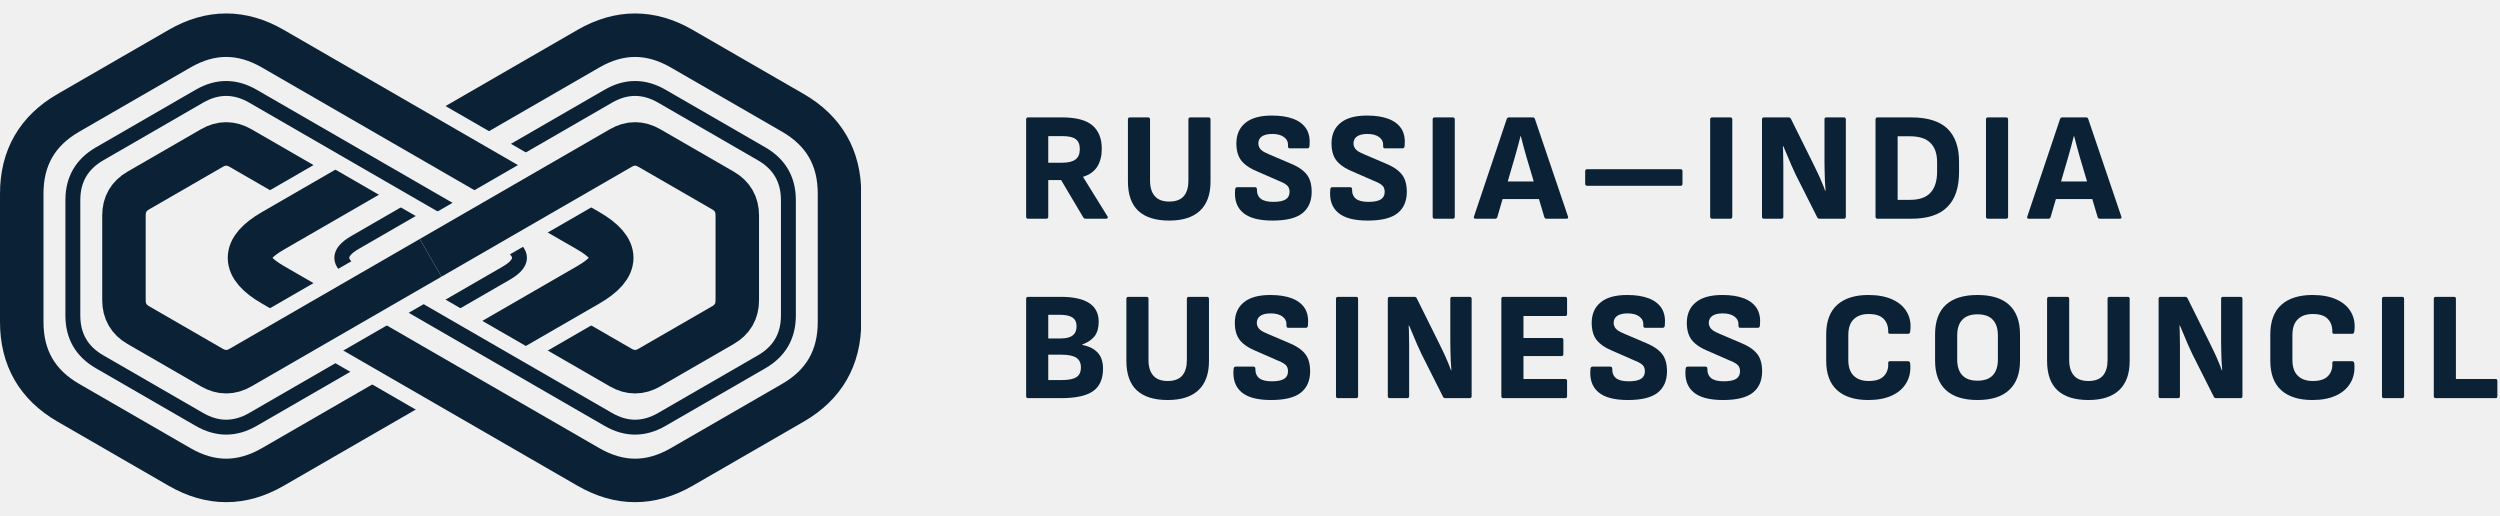
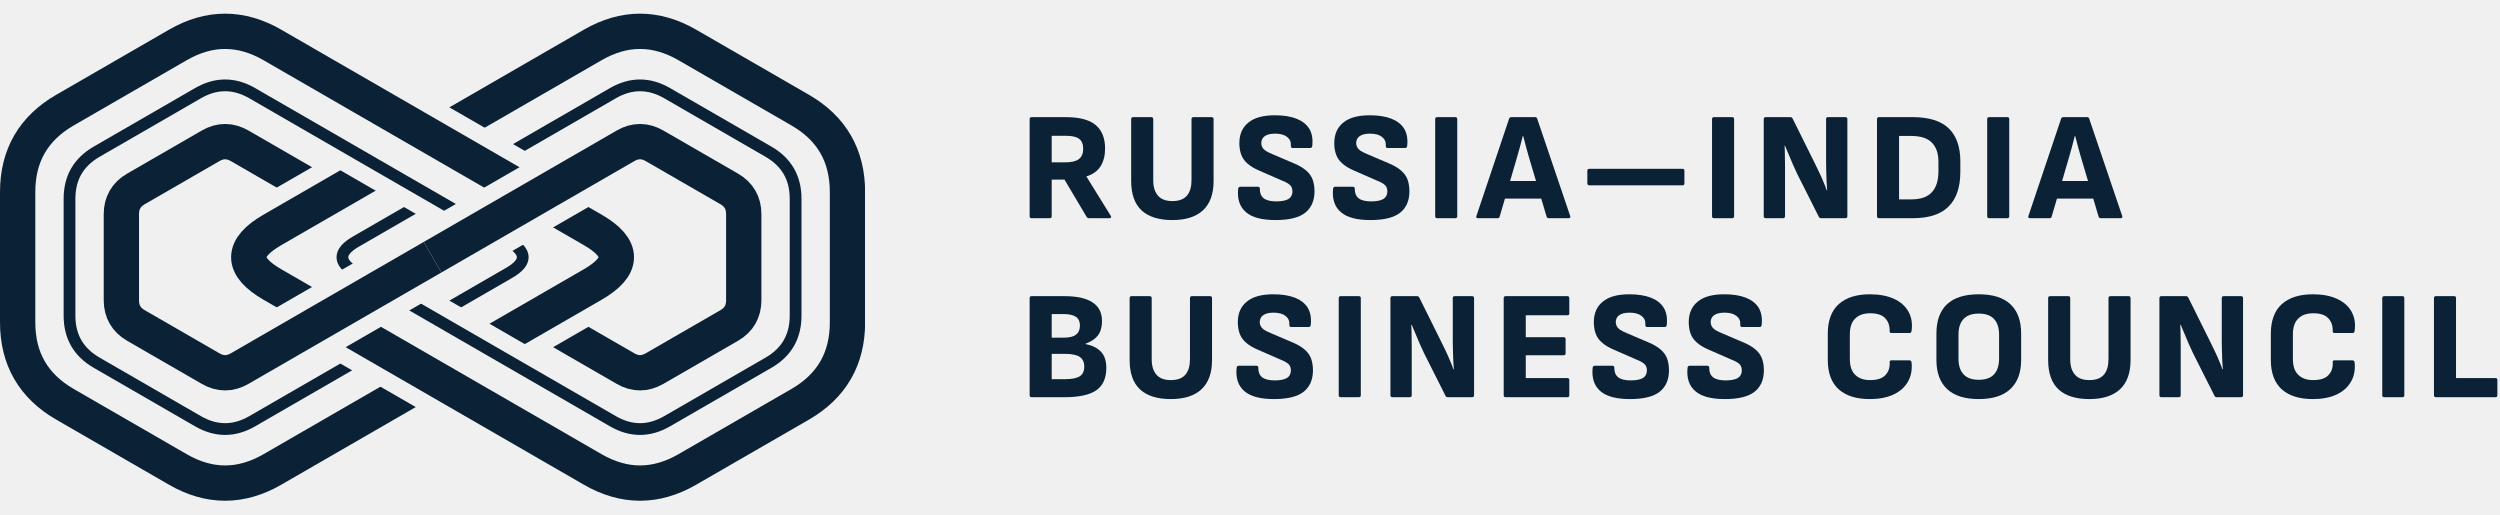
- <svg xmlns="http://www.w3.org/2000/svg" viewBox="0 0 484.85 100" width="581.82" height="120" role="img" aria-label="RUSSIA–INDIA BUSINESS COUNCIL">
-   <svg x="0" y="0" viewBox="0.75 -2.25 207.95 124.5" width="167.03" height="100">
+ <svg xmlns="http://www.w3.org/2000/svg" viewBox="0 0 486 100" width="583.2" height="120" role="img" aria-label="RUSSIA–INDIA BUSINESS COUNCIL">
+   <svg x="0" y="0" viewBox="1.8 -1.2 205.85 122.4" width="168.18" height="100">
    <defs>
-       <clipPath id="q85t">
+       <clipPath id="q54t">
        <rect x="40" y="-20" width="129.45" height="80" />
      </clipPath>
-       <clipPath id="q85u">
+       <clipPath id="q54u">
        <rect x="40" y="60" width="129.45" height="90" />
      </clipPath>
-       <clipPath id="q85l">
+       <clipPath id="q54l">
        <path d="M-30 -30L52.77 -30L156.69 150L-30 150Z" />
      </clipPath>
-       <clipPath id="q85r">
+       <clipPath id="q54r">
        <path d="M239.45 -30L52.77 -30L156.69 150L239.45 150Z" />
      </clipPath>
-       <mask id="q85mi" maskUnits="userSpaceOnUse" x="-20" y="-20" width="249.45" height="160">
+       <mask id="q54mi" maskUnits="userSpaceOnUse" x="-20" y="-20" width="249.45" height="160">
        <rect x="-20" y="-20" width="249.45" height="160" fill="#fff" />
-         <path d="M68.64 52.34L91.45 39.16" fill="none" stroke="#000" stroke-width="17.7" stroke-linejoin="round" stroke-linecap="butt" />
-         <path d="M118 80.84L140.82 67.66" fill="none" stroke="#000" stroke-width="17.7" stroke-linejoin="round" stroke-linecap="butt" />
+         <path d="M70.01 51.54L90.08 39.96" fill="none" stroke="#000" stroke-width="16.4" stroke-linejoin="round" stroke-linecap="butt" />
+         <path d="M119.38 80.04L139.44 68.46" fill="none" stroke="#000" stroke-width="16.4" stroke-linejoin="round" stroke-linecap="butt" />
      </mask>
-       <mask id="q85mo" maskUnits="userSpaceOnUse" x="-20" y="-20" width="249.45" height="160">
+       <mask id="q54mo" maskUnits="userSpaceOnUse" x="-20" y="-20" width="249.45" height="160">
        <rect x="-20" y="-20" width="249.45" height="160" fill="#fff" />
-         <g clip-path="url(#q85t)">
-           <path d="M10.45 45.07Q10.45 34.07 19.97 28.57L45.84 13.63Q55.36 8.13 64.89 13.63L135.67 54.5Q145.2 60 135.67 65.5L64.89 106.37Q55.36 111.87 45.84 106.37L19.97 91.43Q10.45 85.93 10.45 74.93Z" fill="none" stroke="#000" stroke-width="26.59" stroke-linejoin="round" stroke-linecap="round" />
+         <g clip-path="url(#q54t)">
+           <path d="M10.77 45.11Q10.77 34.25 20.17 28.83L45.96 13.94Q55.36 8.51 64.76 13.94L135.15 54.57Q144.55 60 135.15 65.43L64.76 106.06Q55.36 111.49 45.96 106.06L20.17 91.17Q10.77 85.75 10.77 74.89Z" fill="none" stroke="#000" stroke-width="25.94" stroke-linejoin="round" stroke-linecap="round" />
        </g>
-         <path d="M63.26 83.94L146.19 36.06" fill="none" stroke="#000" stroke-width="17.7" stroke-linejoin="round" stroke-linecap="butt" />
+         <path d="M63.26 83.94L146.19 36.06" fill="none" stroke="#000" stroke-width="16.4" stroke-linejoin="round" stroke-linecap="butt" />
      </mask>
-       <mask id="q85mb" maskUnits="userSpaceOnUse" x="-20" y="-20" width="249.45" height="160">
+       <mask id="q54mb" maskUnits="userSpaceOnUse" x="-20" y="-20" width="249.45" height="160">
        <rect x="-20" y="-20" width="249.45" height="160" fill="#fff" />
-         <g clip-path="url(#q85u)">
-           <path d="M199.01 45.07Q199.01 34.07 189.48 28.57L163.62 13.63Q154.09 8.13 144.56 13.63L73.78 54.5Q64.25 60 73.78 65.5L144.56 106.37Q154.09 111.87 163.62 106.37L189.48 91.43Q199.01 85.93 199.01 74.93Z" fill="none" stroke="#000" stroke-width="26.59" stroke-linejoin="round" stroke-linecap="round" />
+         <g clip-path="url(#q54u)">
+           <path d="M198.68 45.11Q198.68 34.25 189.28 28.83L163.49 13.94Q154.09 8.51 144.69 13.94L74.3 54.57Q64.9 60 74.3 65.43L144.69 106.06Q154.09 111.49 163.49 106.06L189.28 91.17Q198.68 85.75 198.68 74.89Z" fill="none" stroke="#000" stroke-width="25.94" stroke-linejoin="round" stroke-linecap="round" />
        </g>
-         <path d="M63.26 83.94L146.19 36.06" fill="none" stroke="#000" stroke-width="17.7" stroke-linejoin="round" stroke-linecap="butt" />
+         <path d="M63.26 83.94L146.19 36.06" fill="none" stroke="#000" stroke-width="16.4" stroke-linejoin="round" stroke-linecap="butt" />
      </mask>
    </defs>
-     <g mask="url(#q85mo)">
-       <path d="M203.45 44.5Q203.45 31.5 192.2 25L165.35 9.5Q154.09 3 142.83 9.5L66.62 53.5Q55.36 60 66.62 66.5L142.83 110.5Q154.09 117 165.35 110.5L192.2 95Q203.45 88.5 203.45 75.5Z" fill="none" stroke="#0B2236" stroke-width="10.5" stroke-linejoin="round" stroke-linecap="round" />
-       <path d="M191.11 46.07Q191.11 38.63 184.66 34.9L160.54 20.97Q154.09 17.25 147.64 20.97L86.49 56.28Q80.05 60 86.49 63.72L147.64 99.03Q154.09 102.75 160.54 99.03L184.66 85.1Q191.11 81.38 191.11 73.93Z" fill="none" stroke="#0B2236" stroke-width="3.6" stroke-linejoin="round" stroke-linecap="round" />
+     <g mask="url(#q54mo)">
+       <path d="M203.45 44.5Q203.45 31.5 192.2 25L165.35 9.5Q154.09 3 142.83 9.5L66.62 53.5Q55.36 60 66.62 66.5L142.83 110.5Q154.09 117 165.35 110.5L192.2 95Q203.45 88.5 203.45 75.5Z" fill="none" stroke="#0B2236" stroke-width="8.4" stroke-linejoin="round" stroke-linecap="round" />
+       <path d="M191.11 46.07Q191.11 38.63 184.66 34.9L160.54 20.97Q154.09 17.25 147.64 20.97L86.49 56.28Q80.05 60 86.49 63.72L147.64 99.03Q154.09 102.75 160.54 99.03L184.66 85.1Q191.11 81.38 191.11 73.93Z" fill="none" stroke="#0B2236" stroke-width="2.8" stroke-linejoin="round" stroke-linecap="round" />
    </g>
-     <g mask="url(#q85mb)">
-       <path d="M6 44.5Q6 31.5 17.26 25L44.11 9.5Q55.36 3 66.62 9.5L142.83 53.5Q154.09 60 142.83 66.5L66.62 110.5Q55.36 117 44.11 110.5L17.26 95Q6 88.5 6 75.5Z" fill="none" stroke="#0B2236" stroke-width="10.5" stroke-linejoin="round" stroke-linecap="round" />
-       <path d="M18.34 46.07Q18.34 38.63 24.79 34.9L48.91 20.97Q55.36 17.25 61.81 20.97L122.96 56.28Q129.41 60 122.96 63.72L61.81 99.03Q55.36 102.75 48.91 99.03L24.79 85.1Q18.34 81.38 18.34 73.93Z" fill="none" stroke="#0B2236" stroke-width="3.6" stroke-linejoin="round" stroke-linecap="round" />
+     <g mask="url(#q54mb)">
+       <path d="M6 44.5Q6 31.5 17.26 25L44.11 9.5Q55.36 3 66.62 9.5L142.83 53.5Q154.09 60 142.83 66.5L66.62 110.5Q55.36 117 44.11 110.5L17.26 95Q6 88.5 6 75.5Z" fill="none" stroke="#0B2236" stroke-width="8.4" stroke-linejoin="round" stroke-linecap="round" />
+       <path d="M18.34 46.07Q18.34 38.63 24.79 34.9L48.91 20.97Q55.36 17.25 61.81 20.97L122.96 56.28Q129.41 60 122.96 63.72L61.81 99.03Q55.36 102.75 48.91 99.03L24.79 85.1Q18.34 81.38 18.34 73.93Z" fill="none" stroke="#0B2236" stroke-width="2.8" stroke-linejoin="round" stroke-linecap="round" />
    </g>
-     <g mask="url(#q85mi)">
-       <g clip-path="url(#q85l)">
-         <path d="M80.05 45.75L58.83 33.5Q55.36 31.5 51.9 33.5L34.15 43.75Q30.68 45.75 30.68 49.75L30.68 70.25Q30.68 74.25 34.15 76.25L51.9 86.5Q55.36 88.5 58.83 86.5L150.63 33.5Q154.09 31.5 157.55 33.5L175.31 43.75Q178.77 45.75 178.77 49.75L178.77 70.25Q178.77 74.25 175.31 76.25L157.55 86.5Q154.09 88.5 150.63 86.5L129.41 74.25" fill="none" stroke="#0B2236" stroke-width="10.5" stroke-linejoin="round" stroke-linecap="butt" />
+     <g mask="url(#q54mi)">
+       <g clip-path="url(#q54l)">
+         <path d="M80.05 45.75L58.83 33.5Q55.36 31.5 51.9 33.5L34.15 43.75Q30.68 45.75 30.68 49.75L30.68 70.25Q30.68 74.25 34.15 76.25L51.9 86.5Q55.36 88.5 58.83 86.5L150.63 33.5Q154.09 31.5 157.55 33.5L175.31 43.75Q178.77 45.75 178.77 49.75L178.77 70.25Q178.77 74.25 175.31 76.25L157.55 86.5Q154.09 88.5 150.63 86.5L129.41 74.25" fill="none" stroke="#0B2236" stroke-width="8.4" stroke-linejoin="round" stroke-linecap="butt" />
      </g>
-       <g clip-path="url(#q85r)">
-         <path d="M80.05 45.75L58.83 33.5Q55.36 31.5 51.9 33.5L34.15 43.75Q30.68 45.75 30.68 49.75L30.68 70.25Q30.68 74.25 34.15 76.25L51.9 86.5Q55.36 88.5 58.83 86.5L150.63 33.5Q154.09 31.5 157.55 33.5L175.31 43.75Q178.77 45.75 178.77 49.75L178.77 70.25Q178.77 74.25 175.31 76.25L157.55 86.5Q154.09 88.5 150.63 86.5L129.41 74.25" fill="none" stroke="#0B2236" stroke-width="10.5" stroke-linejoin="round" stroke-linecap="butt" />
+       <g clip-path="url(#q54r)">
+         <path d="M80.05 45.75L58.83 33.5Q55.36 31.5 51.9 33.5L34.15 43.75Q30.68 45.75 30.68 49.75L30.68 70.25Q30.68 74.25 34.15 76.25L51.9 86.5Q55.36 88.5 58.83 86.5L150.63 33.5Q154.09 31.5 157.55 33.5L175.31 43.75Q178.77 45.75 178.77 49.75L178.77 70.25Q178.77 74.25 175.31 76.25L157.55 86.5Q154.09 88.5 150.63 86.5L129.41 74.25" fill="none" stroke="#0B2236" stroke-width="8.4" stroke-linejoin="round" stroke-linecap="butt" />
      </g>
    </g>
  </svg>
-   <g transform="translate(197.03 42.42) scale(30)" fill="#0B2236">
+   <g transform="translate(198.18 42.42) scale(30)" fill="#0B2236">
    <path transform="translate(0 0)" d="M0.079 0Q0.066 0 0.066 -0.013V-0.642Q0.066 -0.655 0.079 -0.655H0.299Q0.434 -0.655 0.495 -0.603Q0.555 -0.551 0.555 -0.452Q0.555 -0.384 0.526 -0.337Q0.496 -0.29 0.434 -0.271V-0.27L0.592 -0.015Q0.596 -0.009 0.593 -0.005Q0.591 0 0.583 0H0.451Q0.441 0 0.435 -0.009L0.292 -0.25H0.209V-0.013Q0.209 0 0.196 0ZM0.209 -0.362H0.297Q0.357 -0.362 0.385 -0.383Q0.413 -0.404 0.413 -0.45Q0.413 -0.495 0.387 -0.514Q0.362 -0.534 0.301 -0.534H0.209Z" />
    <path transform="translate(0.663 0)" d="M0.328 0.012Q0.197 0.012 0.129 -0.05Q0.061 -0.113 0.061 -0.241V-0.642Q0.061 -0.655 0.074 -0.655H0.191Q0.204 -0.655 0.204 -0.642V-0.246Q0.204 -0.182 0.234 -0.147Q0.264 -0.111 0.328 -0.111Q0.393 -0.111 0.423 -0.147Q0.452 -0.182 0.452 -0.246V-0.642Q0.452 -0.655 0.465 -0.655H0.582Q0.595 -0.655 0.595 -0.642V-0.24Q0.595 -0.115 0.526 -0.051Q0.458 0.012 0.328 0.012Z" />
    <path transform="translate(1.379 0)" d="M0.28 0.012Q0.148 0.012 0.089 -0.039Q0.029 -0.09 0.038 -0.188Q0.039 -0.204 0.052 -0.204H0.166Q0.179 -0.204 0.179 -0.19Q0.178 -0.15 0.204 -0.129Q0.23 -0.109 0.285 -0.109Q0.339 -0.109 0.365 -0.125Q0.39 -0.141 0.39 -0.174Q0.39 -0.19 0.384 -0.202Q0.378 -0.214 0.363 -0.224Q0.348 -0.234 0.322 -0.244L0.178 -0.307Q0.128 -0.328 0.099 -0.354Q0.07 -0.379 0.058 -0.412Q0.046 -0.445 0.046 -0.488Q0.047 -0.574 0.105 -0.62Q0.162 -0.667 0.276 -0.667Q0.359 -0.667 0.416 -0.645Q0.472 -0.623 0.499 -0.58Q0.525 -0.537 0.519 -0.472Q0.518 -0.455 0.506 -0.455H0.391Q0.385 -0.455 0.382 -0.459Q0.379 -0.464 0.38 -0.472Q0.382 -0.506 0.355 -0.527Q0.328 -0.548 0.278 -0.548Q0.234 -0.548 0.211 -0.532Q0.189 -0.517 0.188 -0.487Q0.188 -0.472 0.195 -0.46Q0.201 -0.448 0.216 -0.437Q0.232 -0.427 0.258 -0.416L0.401 -0.355Q0.451 -0.334 0.48 -0.308Q0.509 -0.283 0.521 -0.25Q0.533 -0.217 0.533 -0.172Q0.532 -0.082 0.472 -0.035Q0.412 0.012 0.28 0.012Z" />
    <path transform="translate(1.994 0)" d="M0.28 0.012Q0.148 0.012 0.089 -0.039Q0.029 -0.09 0.038 -0.188Q0.039 -0.204 0.052 -0.204H0.166Q0.179 -0.204 0.179 -0.19Q0.178 -0.15 0.204 -0.129Q0.23 -0.109 0.285 -0.109Q0.339 -0.109 0.365 -0.125Q0.39 -0.141 0.39 -0.174Q0.39 -0.19 0.384 -0.202Q0.378 -0.214 0.363 -0.224Q0.348 -0.234 0.322 -0.244L0.178 -0.307Q0.128 -0.328 0.099 -0.354Q0.07 -0.379 0.058 -0.412Q0.046 -0.445 0.046 -0.488Q0.047 -0.574 0.105 -0.62Q0.162 -0.667 0.276 -0.667Q0.359 -0.667 0.416 -0.645Q0.472 -0.623 0.499 -0.58Q0.525 -0.537 0.519 -0.472Q0.518 -0.455 0.506 -0.455H0.391Q0.385 -0.455 0.382 -0.459Q0.379 -0.464 0.38 -0.472Q0.382 -0.506 0.355 -0.527Q0.328 -0.548 0.278 -0.548Q0.234 -0.548 0.211 -0.532Q0.189 -0.517 0.188 -0.487Q0.188 -0.472 0.195 -0.46Q0.201 -0.448 0.216 -0.437Q0.232 -0.427 0.258 -0.416L0.401 -0.355Q0.451 -0.334 0.48 -0.308Q0.509 -0.283 0.521 -0.25Q0.533 -0.217 0.533 -0.172Q0.532 -0.082 0.472 -0.035Q0.412 0.012 0.28 0.012Z" />
    <path transform="translate(2.628 0)" d="M0.079 0Q0.066 0 0.066 -0.013V-0.642Q0.066 -0.655 0.079 -0.655H0.196Q0.209 -0.655 0.209 -0.642V-0.013Q0.209 0 0.196 0Z" />
    <path transform="translate(2.963 0)" d="M0.008 0Q-0.006 0 -0.002 -0.014L0.21 -0.645Q0.214 -0.655 0.225 -0.655H0.378Q0.389 -0.655 0.392 -0.645L0.606 -0.014Q0.61 0 0.596 0H0.468Q0.456 0 0.453 -0.01L0.338 -0.397Q0.328 -0.431 0.319 -0.465Q0.31 -0.5 0.301 -0.534H0.299Q0.29 -0.499 0.281 -0.465Q0.272 -0.431 0.262 -0.397L0.149 -0.011Q0.146 0 0.135 0ZM0.162 -0.127 0.186 -0.241H0.411L0.437 -0.127Z" />
    <path transform="translate(3.627 0)" d="M0.066 -0.213Q0.053 -0.213 0.053 -0.226V-0.307Q0.053 -0.32 0.066 -0.32H0.67Q0.682 -0.32 0.682 -0.307V-0.226Q0.682 -0.213 0.67 -0.213Z" />
    <path transform="translate(4.422 0)" d="M0.079 0Q0.066 0 0.066 -0.013V-0.642Q0.066 -0.655 0.079 -0.655H0.196Q0.209 -0.655 0.209 -0.642V-0.013Q0.209 0 0.196 0Z" />
    <path transform="translate(4.757 0)" d="M0.079 0Q0.066 0 0.066 -0.013V-0.642Q0.066 -0.655 0.079 -0.655H0.238Q0.248 -0.655 0.253 -0.646L0.396 -0.358Q0.411 -0.327 0.426 -0.296Q0.441 -0.265 0.453 -0.235Q0.466 -0.206 0.474 -0.181H0.477Q0.475 -0.208 0.473 -0.24Q0.472 -0.273 0.471 -0.305Q0.47 -0.338 0.47 -0.364V-0.642Q0.47 -0.655 0.482 -0.655H0.595Q0.608 -0.655 0.608 -0.642V-0.013Q0.608 0 0.595 0H0.438Q0.427 0 0.423 -0.009L0.284 -0.285Q0.27 -0.314 0.256 -0.346Q0.242 -0.379 0.229 -0.41Q0.215 -0.442 0.204 -0.469H0.201Q0.203 -0.44 0.203 -0.407Q0.204 -0.374 0.204 -0.341Q0.204 -0.308 0.204 -0.278V-0.013Q0.204 0 0.191 0Z" />
    <path transform="translate(5.491 0)" d="M0.079 0Q0.066 0 0.066 -0.013V-0.642Q0.066 -0.655 0.079 -0.655H0.297Q0.454 -0.655 0.53 -0.583Q0.606 -0.51 0.606 -0.368V-0.301Q0.606 -0.151 0.53 -0.076Q0.455 0 0.297 0ZM0.209 -0.122H0.288Q0.379 -0.122 0.421 -0.168Q0.464 -0.214 0.464 -0.304V-0.365Q0.464 -0.448 0.421 -0.49Q0.379 -0.533 0.288 -0.533H0.209Z" />
    <path transform="translate(6.205 0)" d="M0.079 0Q0.066 0 0.066 -0.013V-0.642Q0.066 -0.655 0.079 -0.655H0.196Q0.209 -0.655 0.209 -0.642V-0.013Q0.209 0 0.196 0Z" />
    <path transform="translate(6.54 0)" d="M0.008 0Q-0.006 0 -0.002 -0.014L0.21 -0.645Q0.214 -0.655 0.225 -0.655H0.378Q0.389 -0.655 0.392 -0.645L0.606 -0.014Q0.61 0 0.596 0H0.468Q0.456 0 0.453 -0.01L0.338 -0.397Q0.328 -0.431 0.319 -0.465Q0.31 -0.5 0.301 -0.534H0.299Q0.29 -0.499 0.281 -0.465Q0.272 -0.431 0.262 -0.397L0.149 -0.011Q0.146 0 0.135 0ZM0.162 -0.127 0.186 -0.241H0.411L0.437 -0.127Z" />
  </g>
-   <g transform="translate(197.03 77.22) scale(30)" fill="#0B2236">
+   <g transform="translate(198.18 77.22) scale(30)" fill="#0B2236">
    <path transform="translate(0 0)" d="M0.079 0Q0.066 0 0.066 -0.013V-0.642Q0.066 -0.655 0.079 -0.655H0.291Q0.412 -0.655 0.473 -0.615Q0.535 -0.575 0.535 -0.494Q0.535 -0.436 0.509 -0.401Q0.483 -0.367 0.429 -0.347V-0.344Q0.493 -0.332 0.528 -0.295Q0.563 -0.258 0.563 -0.191Q0.563 -0.09 0.498 -0.045Q0.434 0 0.29 0ZM0.209 -0.117H0.296Q0.362 -0.117 0.391 -0.136Q0.42 -0.154 0.42 -0.199Q0.42 -0.241 0.391 -0.261Q0.361 -0.281 0.296 -0.281H0.209ZM0.209 -0.386H0.288Q0.343 -0.386 0.367 -0.406Q0.392 -0.425 0.392 -0.465Q0.392 -0.503 0.366 -0.521Q0.34 -0.539 0.282 -0.539H0.209Z" />
    <path transform="translate(0.653 0)" d="M0.328 0.012Q0.197 0.012 0.129 -0.05Q0.061 -0.113 0.061 -0.241V-0.642Q0.061 -0.655 0.074 -0.655H0.191Q0.204 -0.655 0.204 -0.642V-0.246Q0.204 -0.182 0.234 -0.147Q0.264 -0.111 0.328 -0.111Q0.393 -0.111 0.423 -0.147Q0.452 -0.182 0.452 -0.246V-0.642Q0.452 -0.655 0.465 -0.655H0.582Q0.595 -0.655 0.595 -0.642V-0.24Q0.595 -0.115 0.526 -0.051Q0.458 0.012 0.328 0.012Z" />
    <path transform="translate(1.369 0)" d="M0.28 0.012Q0.148 0.012 0.089 -0.039Q0.029 -0.09 0.038 -0.188Q0.039 -0.204 0.052 -0.204H0.166Q0.179 -0.204 0.179 -0.19Q0.178 -0.15 0.204 -0.129Q0.23 -0.109 0.285 -0.109Q0.339 -0.109 0.365 -0.125Q0.39 -0.141 0.39 -0.174Q0.39 -0.19 0.384 -0.202Q0.378 -0.214 0.363 -0.224Q0.348 -0.234 0.322 -0.244L0.178 -0.307Q0.128 -0.328 0.099 -0.354Q0.07 -0.379 0.058 -0.412Q0.046 -0.445 0.046 -0.488Q0.047 -0.574 0.105 -0.62Q0.162 -0.667 0.276 -0.667Q0.359 -0.667 0.416 -0.645Q0.472 -0.623 0.499 -0.58Q0.525 -0.537 0.519 -0.472Q0.518 -0.455 0.506 -0.455H0.391Q0.385 -0.455 0.382 -0.459Q0.379 -0.464 0.38 -0.472Q0.382 -0.506 0.355 -0.527Q0.328 -0.548 0.278 -0.548Q0.234 -0.548 0.211 -0.532Q0.189 -0.517 0.188 -0.487Q0.188 -0.472 0.195 -0.46Q0.201 -0.448 0.216 -0.437Q0.232 -0.427 0.258 -0.416L0.401 -0.355Q0.451 -0.334 0.48 -0.308Q0.509 -0.283 0.521 -0.25Q0.533 -0.217 0.533 -0.172Q0.532 -0.082 0.472 -0.035Q0.412 0.012 0.28 0.012Z" />
    <path transform="translate(2.003 0)" d="M0.079 0Q0.066 0 0.066 -0.013V-0.642Q0.066 -0.655 0.079 -0.655H0.196Q0.209 -0.655 0.209 -0.642V-0.013Q0.209 0 0.196 0Z" />
    <path transform="translate(2.338 0)" d="M0.079 0Q0.066 0 0.066 -0.013V-0.642Q0.066 -0.655 0.079 -0.655H0.238Q0.248 -0.655 0.253 -0.646L0.396 -0.358Q0.411 -0.327 0.426 -0.296Q0.441 -0.265 0.453 -0.235Q0.466 -0.206 0.474 -0.181H0.477Q0.475 -0.208 0.473 -0.24Q0.472 -0.273 0.471 -0.305Q0.47 -0.338 0.47 -0.364V-0.642Q0.47 -0.655 0.482 -0.655H0.595Q0.608 -0.655 0.608 -0.642V-0.013Q0.608 0 0.595 0H0.438Q0.427 0 0.423 -0.009L0.284 -0.285Q0.27 -0.314 0.256 -0.346Q0.242 -0.379 0.229 -0.41Q0.215 -0.442 0.204 -0.469H0.201Q0.203 -0.44 0.203 -0.407Q0.204 -0.374 0.204 -0.341Q0.204 -0.308 0.204 -0.278V-0.013Q0.204 0 0.191 0Z" />
    <path transform="translate(3.072 0)" d="M0.079 0Q0.066 0 0.066 -0.013V-0.642Q0.066 -0.655 0.079 -0.655H0.478Q0.491 -0.655 0.491 -0.642V-0.543Q0.491 -0.531 0.478 -0.531H0.209V-0.389H0.454Q0.467 -0.389 0.467 -0.377V-0.284Q0.467 -0.272 0.454 -0.272H0.209V-0.124H0.478Q0.491 -0.124 0.491 -0.112V-0.013Q0.491 0 0.478 0Z" />
    <path transform="translate(3.676 0)" d="M0.28 0.012Q0.148 0.012 0.089 -0.039Q0.029 -0.09 0.038 -0.188Q0.039 -0.204 0.052 -0.204H0.166Q0.179 -0.204 0.179 -0.19Q0.178 -0.15 0.204 -0.129Q0.23 -0.109 0.285 -0.109Q0.339 -0.109 0.365 -0.125Q0.39 -0.141 0.39 -0.174Q0.39 -0.19 0.384 -0.202Q0.378 -0.214 0.363 -0.224Q0.348 -0.234 0.322 -0.244L0.178 -0.307Q0.128 -0.328 0.099 -0.354Q0.07 -0.379 0.058 -0.412Q0.046 -0.445 0.046 -0.488Q0.047 -0.574 0.105 -0.62Q0.162 -0.667 0.276 -0.667Q0.359 -0.667 0.416 -0.645Q0.472 -0.623 0.499 -0.58Q0.525 -0.537 0.519 -0.472Q0.518 -0.455 0.506 -0.455H0.391Q0.385 -0.455 0.382 -0.459Q0.379 -0.464 0.38 -0.472Q0.382 -0.506 0.355 -0.527Q0.328 -0.548 0.278 -0.548Q0.234 -0.548 0.211 -0.532Q0.189 -0.517 0.188 -0.487Q0.188 -0.472 0.195 -0.46Q0.201 -0.448 0.216 -0.437Q0.232 -0.427 0.258 -0.416L0.401 -0.355Q0.451 -0.334 0.48 -0.308Q0.509 -0.283 0.521 -0.25Q0.533 -0.217 0.533 -0.172Q0.532 -0.082 0.472 -0.035Q0.412 0.012 0.28 0.012Z" />
    <path transform="translate(4.291 0)" d="M0.28 0.012Q0.148 0.012 0.089 -0.039Q0.029 -0.09 0.038 -0.188Q0.039 -0.204 0.052 -0.204H0.166Q0.179 -0.204 0.179 -0.19Q0.178 -0.15 0.204 -0.129Q0.23 -0.109 0.285 -0.109Q0.339 -0.109 0.365 -0.125Q0.39 -0.141 0.39 -0.174Q0.39 -0.19 0.384 -0.202Q0.378 -0.214 0.363 -0.224Q0.348 -0.234 0.322 -0.244L0.178 -0.307Q0.128 -0.328 0.099 -0.354Q0.07 -0.379 0.058 -0.412Q0.046 -0.445 0.046 -0.488Q0.047 -0.574 0.105 -0.62Q0.162 -0.667 0.276 -0.667Q0.359 -0.667 0.416 -0.645Q0.472 -0.623 0.499 -0.58Q0.525 -0.537 0.519 -0.472Q0.518 -0.455 0.506 -0.455H0.391Q0.385 -0.455 0.382 -0.459Q0.379 -0.464 0.38 -0.472Q0.382 -0.506 0.355 -0.527Q0.328 -0.548 0.278 -0.548Q0.234 -0.548 0.211 -0.532Q0.189 -0.517 0.188 -0.487Q0.188 -0.472 0.195 -0.46Q0.201 -0.448 0.216 -0.437Q0.232 -0.427 0.258 -0.416L0.401 -0.355Q0.451 -0.334 0.48 -0.308Q0.509 -0.283 0.521 -0.25Q0.533 -0.217 0.533 -0.172Q0.532 -0.082 0.472 -0.035Q0.412 0.012 0.28 0.012Z" />
    <path transform="translate(5.184 0)" d="M0.326 0.012Q0.196 0.012 0.125 -0.051Q0.054 -0.115 0.054 -0.242V-0.411Q0.054 -0.54 0.126 -0.604Q0.197 -0.667 0.327 -0.667Q0.418 -0.667 0.482 -0.638Q0.546 -0.609 0.576 -0.556Q0.607 -0.502 0.597 -0.43Q0.596 -0.424 0.593 -0.42Q0.59 -0.416 0.584 -0.416H0.466Q0.454 -0.416 0.455 -0.429Q0.456 -0.482 0.425 -0.513Q0.395 -0.544 0.329 -0.544Q0.266 -0.544 0.232 -0.51Q0.197 -0.477 0.197 -0.407V-0.248Q0.197 -0.178 0.232 -0.145Q0.266 -0.111 0.329 -0.111Q0.397 -0.111 0.427 -0.143Q0.458 -0.175 0.455 -0.226Q0.454 -0.239 0.466 -0.239H0.583Q0.595 -0.239 0.597 -0.225Q0.604 -0.153 0.573 -0.1Q0.542 -0.046 0.479 -0.017Q0.416 0.012 0.326 0.012Z" />
    <path transform="translate(5.888 0)" d="M0.328 0.012Q0.193 0.012 0.123 -0.053Q0.054 -0.118 0.054 -0.242V-0.413Q0.054 -0.538 0.123 -0.603Q0.193 -0.667 0.328 -0.667Q0.464 -0.667 0.533 -0.603Q0.603 -0.538 0.603 -0.413V-0.242Q0.603 -0.118 0.533 -0.053Q0.464 0.012 0.328 0.012ZM0.328 -0.113Q0.395 -0.113 0.427 -0.148Q0.46 -0.183 0.46 -0.25V-0.405Q0.46 -0.472 0.427 -0.507Q0.395 -0.542 0.328 -0.542Q0.263 -0.542 0.23 -0.507Q0.197 -0.472 0.197 -0.405V-0.25Q0.197 -0.183 0.23 -0.148Q0.263 -0.113 0.328 -0.113Z" />
    <path transform="translate(6.605 0)" d="M0.328 0.012Q0.197 0.012 0.129 -0.05Q0.061 -0.113 0.061 -0.241V-0.642Q0.061 -0.655 0.074 -0.655H0.191Q0.204 -0.655 0.204 -0.642V-0.246Q0.204 -0.182 0.234 -0.147Q0.264 -0.111 0.328 -0.111Q0.393 -0.111 0.423 -0.147Q0.452 -0.182 0.452 -0.246V-0.642Q0.452 -0.655 0.465 -0.655H0.582Q0.595 -0.655 0.595 -0.642V-0.24Q0.595 -0.115 0.526 -0.051Q0.458 0.012 0.328 0.012Z" />
    <path transform="translate(7.321 0)" d="M0.079 0Q0.066 0 0.066 -0.013V-0.642Q0.066 -0.655 0.079 -0.655H0.238Q0.248 -0.655 0.253 -0.646L0.396 -0.358Q0.411 -0.327 0.426 -0.296Q0.441 -0.265 0.453 -0.235Q0.466 -0.206 0.474 -0.181H0.477Q0.475 -0.208 0.473 -0.24Q0.472 -0.273 0.471 -0.305Q0.47 -0.338 0.47 -0.364V-0.642Q0.47 -0.655 0.482 -0.655H0.595Q0.608 -0.655 0.608 -0.642V-0.013Q0.608 0 0.595 0H0.438Q0.427 0 0.423 -0.009L0.284 -0.285Q0.27 -0.314 0.256 -0.346Q0.242 -0.379 0.229 -0.41Q0.215 -0.442 0.204 -0.469H0.201Q0.203 -0.44 0.203 -0.407Q0.204 -0.374 0.204 -0.341Q0.204 -0.308 0.204 -0.278V-0.013Q0.204 0 0.191 0Z" />
    <path transform="translate(8.055 0)" d="M0.326 0.012Q0.196 0.012 0.125 -0.051Q0.054 -0.115 0.054 -0.242V-0.411Q0.054 -0.54 0.126 -0.604Q0.197 -0.667 0.327 -0.667Q0.418 -0.667 0.482 -0.638Q0.546 -0.609 0.576 -0.556Q0.607 -0.502 0.597 -0.43Q0.596 -0.424 0.593 -0.42Q0.59 -0.416 0.584 -0.416H0.466Q0.454 -0.416 0.455 -0.429Q0.456 -0.482 0.425 -0.513Q0.395 -0.544 0.329 -0.544Q0.266 -0.544 0.232 -0.51Q0.197 -0.477 0.197 -0.407V-0.248Q0.197 -0.178 0.232 -0.145Q0.266 -0.111 0.329 -0.111Q0.397 -0.111 0.427 -0.143Q0.458 -0.175 0.455 -0.226Q0.454 -0.239 0.466 -0.239H0.583Q0.595 -0.239 0.597 -0.225Q0.604 -0.153 0.573 -0.1Q0.542 -0.046 0.479 -0.017Q0.416 0.012 0.326 0.012Z" />
    <path transform="translate(8.765 0)" d="M0.079 0Q0.066 0 0.066 -0.013V-0.642Q0.066 -0.655 0.079 -0.655H0.196Q0.209 -0.655 0.209 -0.642V-0.013Q0.209 0 0.196 0Z" />
    <path transform="translate(9.1 0)" d="M0.079 0Q0.066 0 0.066 -0.013V-0.642Q0.066 -0.655 0.079 -0.655H0.198Q0.209 -0.655 0.209 -0.642V-0.124H0.465Q0.477 -0.124 0.477 -0.112V-0.013Q0.477 0 0.465 0Z" />
  </g>
</svg>
